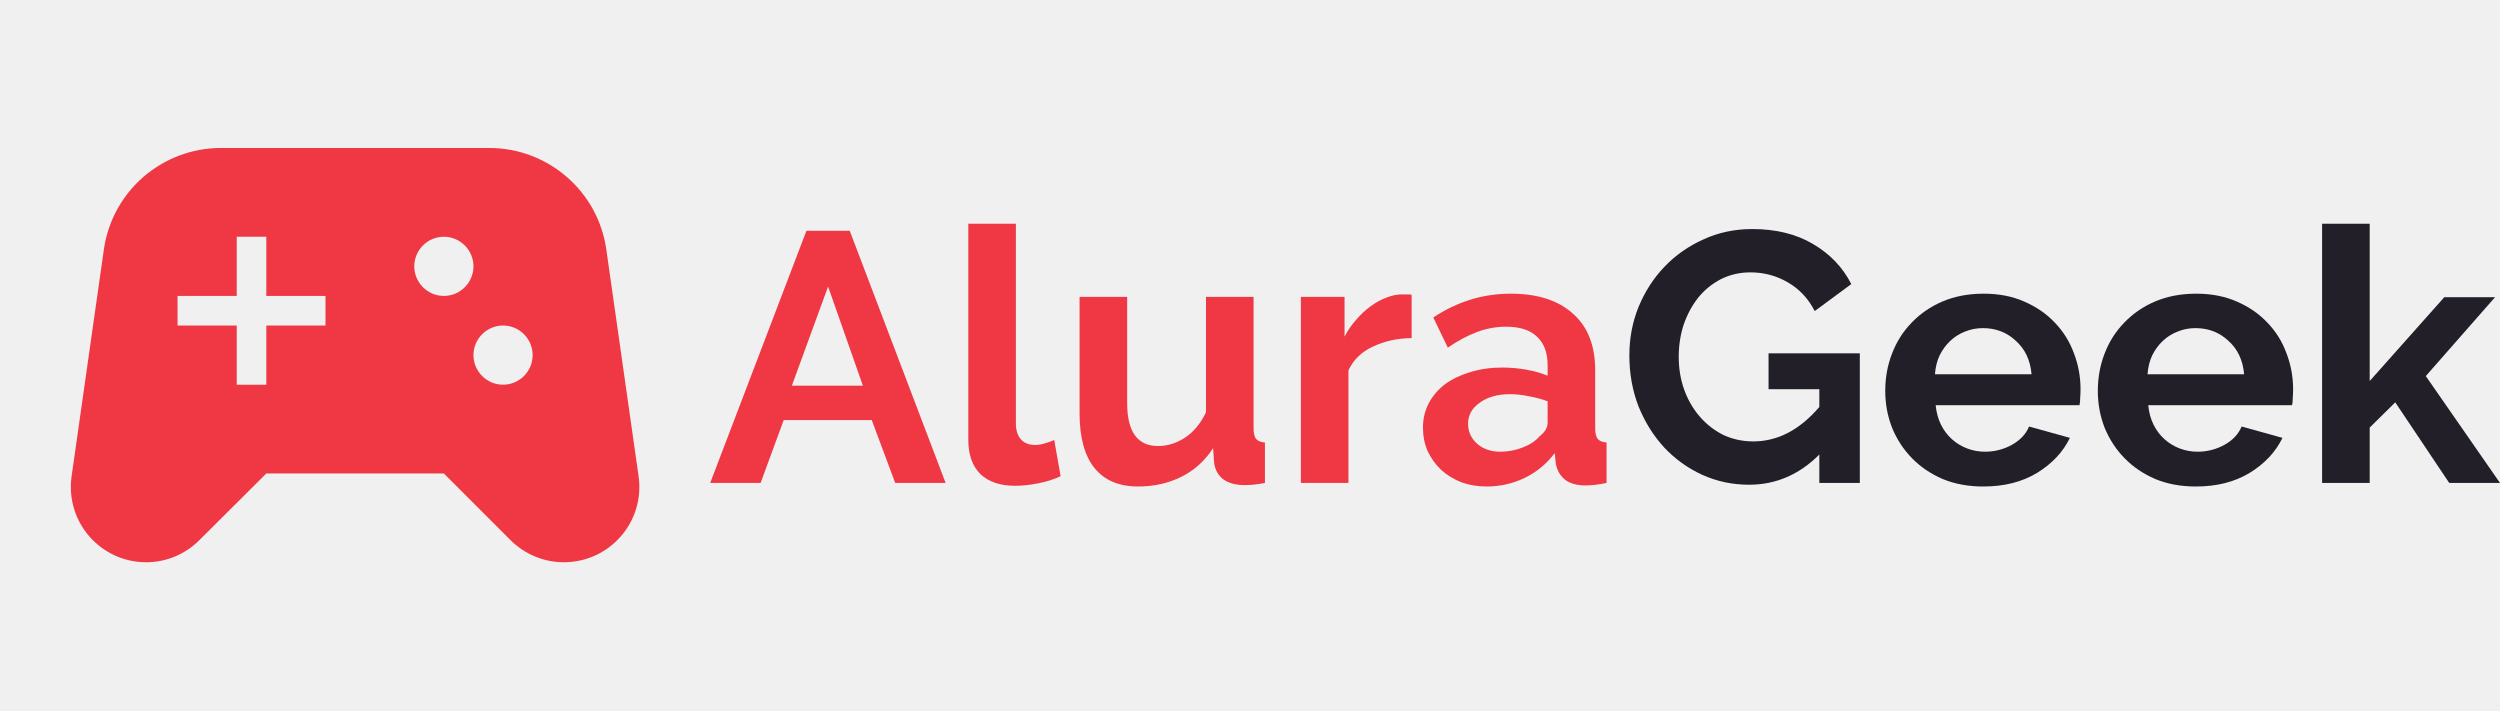
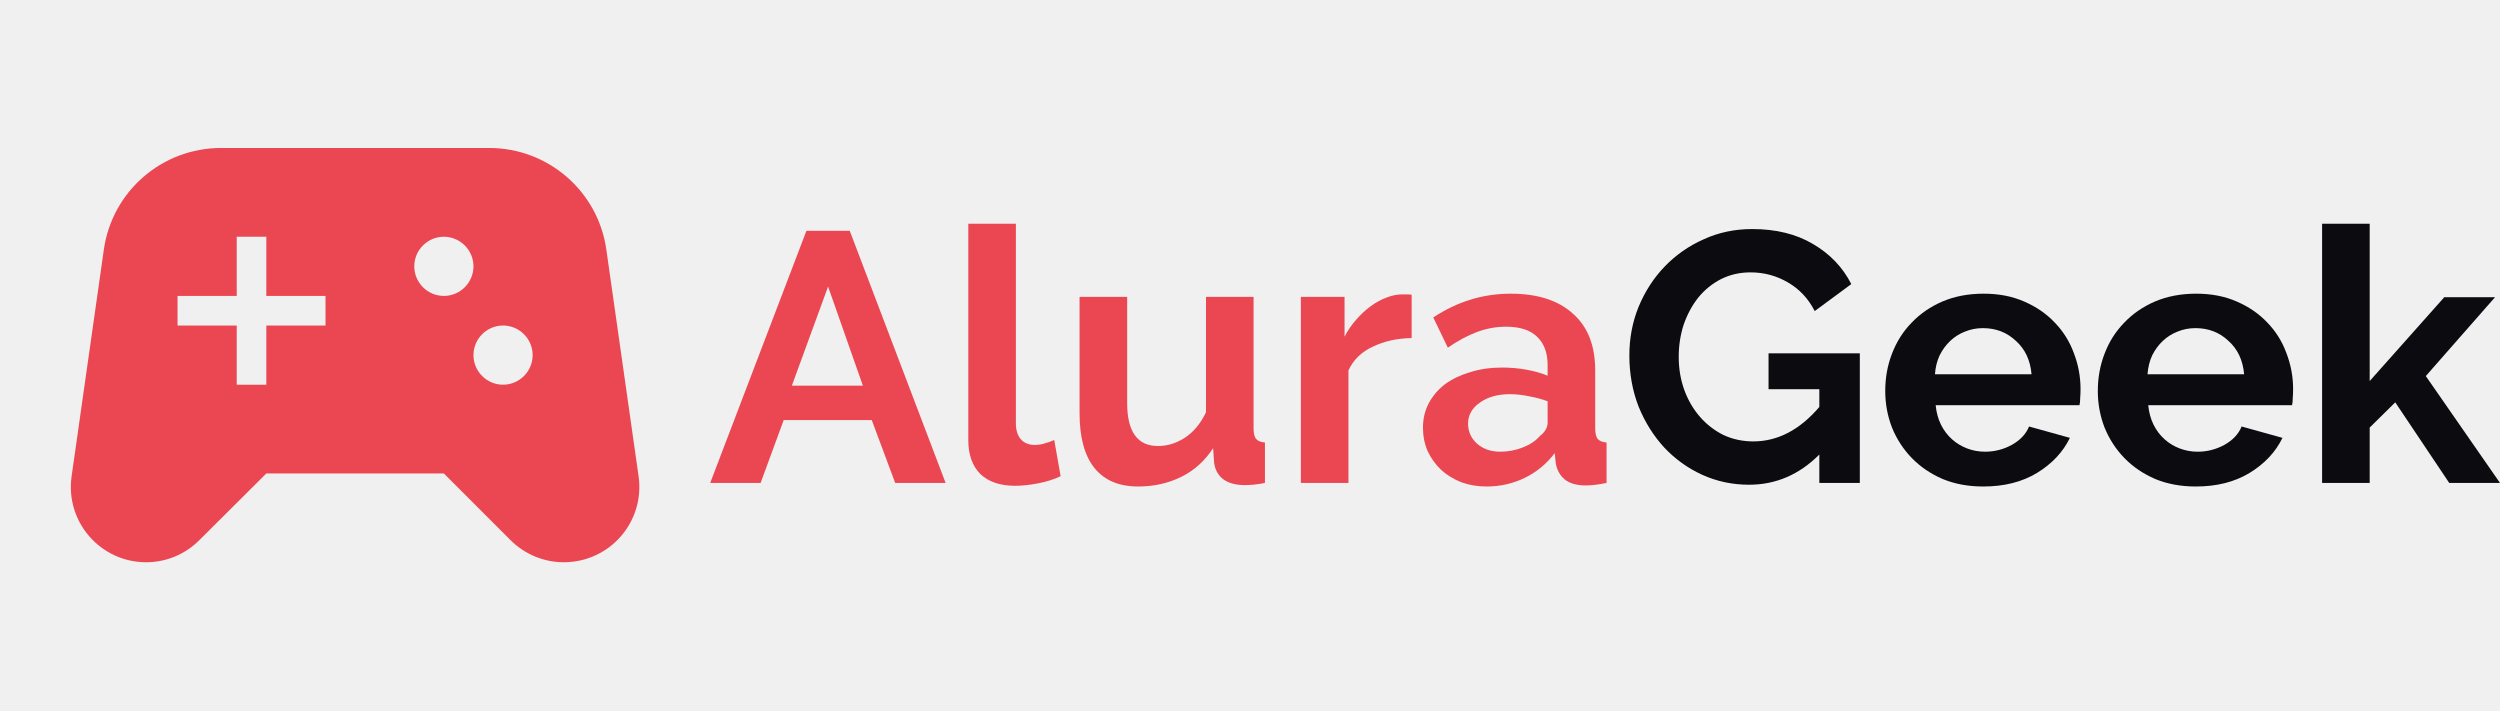
<svg xmlns="http://www.w3.org/2000/svg" width="176" height="50" viewBox="0 0 176 50" fill="none">
  <g clip-path="url(#clip0_166_2859)">
-     <path d="M44.956 33.521L42.685 17.563C42.102 13.458 38.581 10.417 34.436 10.417H15.562C11.416 10.417 7.896 13.458 7.312 17.563L5.042 33.521C4.583 36.729 7.062 39.583 10.291 39.583C11.708 39.583 13.041 39.021 14.041 38.021L18.749 33.333H31.248L35.936 38.021C36.936 39.021 38.29 39.583 39.685 39.583C42.935 39.583 45.414 36.729 44.956 33.521ZM22.916 22.917H18.749V27.083H16.666V22.917H12.499V20.833H16.666V16.667H18.749V20.833H22.916V22.917ZM31.248 20.833C30.103 20.833 29.165 19.896 29.165 18.75C29.165 17.604 30.103 16.667 31.248 16.667C32.394 16.667 33.332 17.604 33.332 18.75C33.332 19.896 32.394 20.833 31.248 20.833ZM35.415 27.083C34.269 27.083 33.332 26.146 33.332 25C33.332 23.854 34.269 22.917 35.415 22.917C36.561 22.917 37.498 23.854 37.498 25C37.498 26.146 36.561 27.083 35.415 27.083Z" fill="#F03844" />
+     <path d="M44.956 33.521L42.685 17.563C42.102 13.458 38.581 10.417 34.436 10.417H15.562C11.416 10.417 7.896 13.458 7.312 17.563L5.042 33.521C4.583 36.729 7.062 39.583 10.291 39.583C11.708 39.583 13.041 39.021 14.041 38.021L18.749 33.333H31.248L35.936 38.021C36.936 39.021 38.29 39.583 39.685 39.583C42.935 39.583 45.414 36.729 44.956 33.521ZM22.916 22.917H18.749V27.083H16.666V22.917H12.499V20.833H16.666V16.667H18.749V20.833H22.916V22.917ZM31.248 20.833C30.103 20.833 29.165 19.896 29.165 18.75C29.165 17.604 30.103 16.667 31.248 16.667C32.394 16.667 33.332 17.604 33.332 18.75C33.332 19.896 32.394 20.833 31.248 20.833ZM35.415 27.083C34.269 27.083 33.332 26.146 33.332 25C33.332 23.854 34.269 22.917 35.415 22.917C36.561 22.917 37.498 23.854 37.498 25C37.498 26.146 36.561 27.083 35.415 27.083Z" fill="#eb4752" />
  </g>
-   <path d="M128.081 32C126.665 33.417 125.015 34.125 123.132 34.125C121.965 34.125 120.865 33.892 119.832 33.425C118.815 32.958 117.924 32.317 117.157 31.5C116.407 30.683 115.807 29.725 115.357 28.625C114.924 27.508 114.707 26.308 114.707 25.025C114.707 23.808 114.924 22.667 115.357 21.6C115.807 20.517 116.415 19.575 117.182 18.775C117.965 17.958 118.882 17.317 119.932 16.85C120.982 16.367 122.123 16.125 123.357 16.125C125.023 16.125 126.448 16.475 127.631 17.175C128.831 17.875 129.731 18.817 130.331 20L127.756 21.9C127.306 21.017 126.673 20.342 125.856 19.875C125.056 19.408 124.182 19.175 123.232 19.175C122.482 19.175 121.79 19.333 121.157 19.65C120.54 19.967 120.007 20.4 119.557 20.95C119.123 21.5 118.782 22.133 118.532 22.85C118.298 23.567 118.182 24.325 118.182 25.125C118.182 25.958 118.315 26.742 118.582 27.475C118.848 28.192 119.215 28.817 119.682 29.35C120.148 29.883 120.698 30.308 121.332 30.625C121.982 30.925 122.682 31.075 123.432 31.075C125.148 31.075 126.698 30.267 128.081 28.65V27.4H124.506V24.875H130.931V34H128.081V32Z" fill="#221F29" />
-   <path d="M139.621 34.25C138.571 34.25 137.621 34.075 136.771 33.725C135.921 33.358 135.196 32.867 134.596 32.25C133.996 31.633 133.53 30.917 133.196 30.1C132.88 29.283 132.721 28.425 132.721 27.525C132.721 26.592 132.88 25.717 133.196 24.9C133.513 24.067 133.971 23.342 134.571 22.725C135.171 22.092 135.896 21.592 136.746 21.225C137.613 20.858 138.579 20.675 139.646 20.675C140.712 20.675 141.662 20.858 142.496 21.225C143.346 21.592 144.062 22.083 144.646 22.7C145.246 23.317 145.696 24.033 145.996 24.85C146.312 25.667 146.47 26.517 146.47 27.4C146.47 27.617 146.462 27.825 146.445 28.025C146.445 28.225 146.429 28.392 146.395 28.525H136.271C136.321 29.042 136.446 29.5 136.646 29.9C136.846 30.3 137.104 30.642 137.421 30.925C137.738 31.208 138.096 31.425 138.496 31.575C138.896 31.725 139.313 31.8 139.746 31.8C140.412 31.8 141.037 31.642 141.621 31.325C142.221 30.992 142.629 30.558 142.846 30.025L145.721 30.825C145.237 31.825 144.462 32.65 143.396 33.3C142.346 33.933 141.087 34.25 139.621 34.25ZM143.021 26.35C142.937 25.367 142.571 24.583 141.921 24C141.287 23.4 140.512 23.1 139.596 23.1C139.146 23.1 138.721 23.183 138.321 23.35C137.938 23.5 137.596 23.717 137.296 24C136.996 24.283 136.746 24.625 136.546 25.025C136.363 25.425 136.254 25.867 136.221 26.35H143.021Z" fill="#221F29" />
-   <path d="M154.586 34.25C153.536 34.25 152.586 34.075 151.736 33.725C150.886 33.358 150.161 32.867 149.561 32.25C148.961 31.633 148.495 30.917 148.161 30.1C147.845 29.283 147.686 28.425 147.686 27.525C147.686 26.592 147.845 25.717 148.161 24.9C148.478 24.067 148.936 23.342 149.536 22.725C150.136 22.092 150.861 21.592 151.711 21.225C152.578 20.858 153.544 20.675 154.611 20.675C155.677 20.675 156.627 20.858 157.461 21.225C158.311 21.592 159.027 22.083 159.611 22.7C160.211 23.317 160.661 24.033 160.96 24.85C161.277 25.667 161.435 26.517 161.435 27.4C161.435 27.617 161.427 27.825 161.41 28.025C161.41 28.225 161.394 28.392 161.36 28.525H151.236C151.286 29.042 151.411 29.5 151.611 29.9C151.811 30.3 152.069 30.642 152.386 30.925C152.703 31.208 153.061 31.425 153.461 31.575C153.861 31.725 154.278 31.8 154.711 31.8C155.377 31.8 156.002 31.642 156.586 31.325C157.186 30.992 157.594 30.558 157.811 30.025L160.686 30.825C160.202 31.825 159.427 32.65 158.361 33.3C157.311 33.933 156.052 34.25 154.586 34.25ZM157.986 26.35C157.902 25.367 157.536 24.583 156.886 24C156.252 23.4 155.477 23.1 154.561 23.1C154.111 23.1 153.686 23.183 153.286 23.35C152.903 23.5 152.561 23.717 152.261 24C151.961 24.283 151.711 24.625 151.511 25.025C151.328 25.425 151.219 25.867 151.186 26.35H157.986Z" fill="#221F29" />
-   <path d="M172.426 34L168.626 28.325L166.826 30.1V34H163.476V15.75H166.826V26.825L172.076 20.925H175.65L170.776 26.475L176 34H172.426Z" fill="#221F29" />
-   <path d="M56.772 16.25H59.822L66.572 34H63.022L61.372 29.575H55.172L53.547 34H49.998L56.772 16.25ZM60.747 27.15L58.297 20.175L55.747 27.15H60.747Z" fill="#F03844" />
-   <path d="M68.168 15.75H71.518V29.8C71.518 30.283 71.635 30.658 71.868 30.925C72.102 31.192 72.435 31.325 72.868 31.325C73.068 31.325 73.285 31.292 73.518 31.225C73.768 31.158 74.001 31.075 74.218 30.975L74.668 33.525C74.218 33.742 73.693 33.908 73.093 34.025C72.493 34.142 71.951 34.2 71.468 34.2C70.418 34.2 69.602 33.925 69.018 33.375C68.452 32.808 68.168 32.008 68.168 30.975V15.75Z" fill="#F03844" />
-   <path d="M80.127 34.25C78.777 34.25 77.752 33.817 77.052 32.95C76.353 32.083 76.002 30.8 76.002 29.1V20.9H79.352V28.375C79.352 30.392 80.077 31.4 81.527 31.4C82.177 31.4 82.802 31.208 83.402 30.825C84.019 30.425 84.519 29.825 84.902 29.025V20.9H88.252V30.15C88.252 30.5 88.31 30.75 88.427 30.9C88.56 31.05 88.769 31.133 89.052 31.15V34C88.719 34.067 88.435 34.108 88.202 34.125C87.985 34.142 87.785 34.15 87.602 34.15C87.002 34.15 86.51 34.017 86.127 33.75C85.76 33.467 85.544 33.083 85.477 32.6L85.402 31.55C84.819 32.45 84.069 33.125 83.152 33.575C82.236 34.025 81.227 34.25 80.127 34.25Z" fill="#F03844" />
-   <path d="M99.38 23.8C98.364 23.817 97.455 24.017 96.656 24.4C95.856 24.767 95.281 25.325 94.931 26.075V34H91.581V20.9H94.656V23.7C94.889 23.25 95.164 22.85 95.481 22.5C95.797 22.133 96.139 21.817 96.505 21.55C96.872 21.283 97.239 21.083 97.605 20.95C97.989 20.8 98.355 20.725 98.705 20.725C98.889 20.725 99.022 20.725 99.105 20.725C99.205 20.725 99.297 20.733 99.38 20.75V23.8Z" fill="#F03844" />
-   <path d="M104.652 34.25C104.019 34.25 103.427 34.15 102.877 33.95C102.327 33.733 101.852 33.442 101.452 33.075C101.052 32.692 100.736 32.25 100.502 31.75C100.286 31.25 100.177 30.7 100.177 30.1C100.177 29.483 100.311 28.917 100.577 28.4C100.861 27.867 101.244 27.417 101.727 27.05C102.227 26.683 102.819 26.4 103.502 26.2C104.185 25.983 104.935 25.875 105.752 25.875C106.335 25.875 106.902 25.925 107.452 26.025C108.019 26.125 108.519 26.267 108.952 26.45V25.7C108.952 24.833 108.702 24.167 108.202 23.7C107.719 23.233 106.994 23 106.027 23C105.327 23 104.644 23.125 103.977 23.375C103.311 23.625 102.627 23.992 101.927 24.475L100.902 22.35C102.586 21.233 104.402 20.675 106.352 20.675C108.235 20.675 109.693 21.142 110.727 22.075C111.777 22.992 112.302 24.325 112.302 26.075V30.15C112.302 30.5 112.36 30.75 112.477 30.9C112.61 31.05 112.818 31.133 113.102 31.15V34C112.535 34.117 112.043 34.175 111.627 34.175C110.993 34.175 110.502 34.033 110.152 33.75C109.818 33.467 109.61 33.092 109.527 32.625L109.452 31.9C108.869 32.667 108.16 33.25 107.327 33.65C106.494 34.05 105.602 34.25 104.652 34.25ZM105.602 31.8C106.169 31.8 106.702 31.7 107.202 31.5C107.719 31.3 108.119 31.033 108.402 30.7C108.769 30.417 108.952 30.1 108.952 29.75V28.25C108.552 28.1 108.119 27.983 107.652 27.9C107.185 27.8 106.735 27.75 106.302 27.75C105.435 27.75 104.727 27.95 104.177 28.35C103.627 28.733 103.352 29.225 103.352 29.825C103.352 30.392 103.569 30.867 104.002 31.25C104.435 31.617 104.969 31.8 105.602 31.8Z" fill="#F03844" />
+   <path d="M128.081 32C126.665 33.417 125.015 34.125 123.132 34.125C121.965 34.125 120.865 33.892 119.832 33.425C118.815 32.958 117.924 32.317 117.157 31.5C116.407 30.683 115.807 29.725 115.357 28.625C114.924 27.508 114.707 26.308 114.707 25.025C114.707 23.808 114.924 22.667 115.357 21.6C115.807 20.517 116.415 19.575 117.182 18.775C117.965 17.958 118.882 17.317 119.932 16.85C120.982 16.367 122.123 16.125 123.357 16.125C125.023 16.125 126.448 16.475 127.631 17.175C128.831 17.875 129.731 18.817 130.331 20L127.756 21.9C127.306 21.017 126.673 20.342 125.856 19.875C125.056 19.408 124.182 19.175 123.232 19.175C122.482 19.175 121.79 19.333 121.157 19.65C120.54 19.967 120.007 20.4 119.557 20.95C119.123 21.5 118.782 22.133 118.532 22.85C118.298 23.567 118.182 24.325 118.182 25.125C118.182 25.958 118.315 26.742 118.582 27.475C118.848 28.192 119.215 28.817 119.682 29.35C120.148 29.883 120.698 30.308 121.332 30.625C121.982 30.925 122.682 31.075 123.432 31.075C125.148 31.075 126.698 30.267 128.081 28.65V27.4H124.506V24.875H130.931V34H128.081V32Z" fill="#0c0b0f" />
+   <path d="M139.621 34.25C138.571 34.25 137.621 34.075 136.771 33.725C135.921 33.358 135.196 32.867 134.596 32.25C133.996 31.633 133.53 30.917 133.196 30.1C132.88 29.283 132.721 28.425 132.721 27.525C132.721 26.592 132.88 25.717 133.196 24.9C133.513 24.067 133.971 23.342 134.571 22.725C135.171 22.092 135.896 21.592 136.746 21.225C137.613 20.858 138.579 20.675 139.646 20.675C140.712 20.675 141.662 20.858 142.496 21.225C143.346 21.592 144.062 22.083 144.646 22.7C145.246 23.317 145.696 24.033 145.996 24.85C146.312 25.667 146.47 26.517 146.47 27.4C146.47 27.617 146.462 27.825 146.445 28.025C146.445 28.225 146.429 28.392 146.395 28.525H136.271C136.321 29.042 136.446 29.5 136.646 29.9C136.846 30.3 137.104 30.642 137.421 30.925C137.738 31.208 138.096 31.425 138.496 31.575C138.896 31.725 139.313 31.8 139.746 31.8C140.412 31.8 141.037 31.642 141.621 31.325C142.221 30.992 142.629 30.558 142.846 30.025L145.721 30.825C145.237 31.825 144.462 32.65 143.396 33.3C142.346 33.933 141.087 34.25 139.621 34.25ZM143.021 26.35C142.937 25.367 142.571 24.583 141.921 24C141.287 23.4 140.512 23.1 139.596 23.1C139.146 23.1 138.721 23.183 138.321 23.35C137.938 23.5 137.596 23.717 137.296 24C136.996 24.283 136.746 24.625 136.546 25.025C136.363 25.425 136.254 25.867 136.221 26.35H143.021Z" fill="#0c0b0f" />
+   <path d="M154.586 34.25C153.536 34.25 152.586 34.075 151.736 33.725C150.886 33.358 150.161 32.867 149.561 32.25C148.961 31.633 148.495 30.917 148.161 30.1C147.845 29.283 147.686 28.425 147.686 27.525C147.686 26.592 147.845 25.717 148.161 24.9C148.478 24.067 148.936 23.342 149.536 22.725C150.136 22.092 150.861 21.592 151.711 21.225C152.578 20.858 153.544 20.675 154.611 20.675C155.677 20.675 156.627 20.858 157.461 21.225C158.311 21.592 159.027 22.083 159.611 22.7C160.211 23.317 160.661 24.033 160.96 24.85C161.277 25.667 161.435 26.517 161.435 27.4C161.435 27.617 161.427 27.825 161.41 28.025C161.41 28.225 161.394 28.392 161.36 28.525H151.236C151.286 29.042 151.411 29.5 151.611 29.9C151.811 30.3 152.069 30.642 152.386 30.925C152.703 31.208 153.061 31.425 153.461 31.575C153.861 31.725 154.278 31.8 154.711 31.8C155.377 31.8 156.002 31.642 156.586 31.325C157.186 30.992 157.594 30.558 157.811 30.025L160.686 30.825C160.202 31.825 159.427 32.65 158.361 33.3C157.311 33.933 156.052 34.25 154.586 34.25ZM157.986 26.35C157.902 25.367 157.536 24.583 156.886 24C156.252 23.4 155.477 23.1 154.561 23.1C154.111 23.1 153.686 23.183 153.286 23.35C152.903 23.5 152.561 23.717 152.261 24C151.961 24.283 151.711 24.625 151.511 25.025C151.328 25.425 151.219 25.867 151.186 26.35H157.986Z" fill="#0c0b0f" />
+   <path d="M172.426 34L168.626 28.325L166.826 30.1V34H163.476V15.75H166.826V26.825L172.076 20.925H175.65L170.776 26.475L176 34H172.426Z" fill="#0c0b0f" />
+   <path d="M56.772 16.25H59.822L66.572 34H63.022L61.372 29.575H55.172L53.547 34H49.998L56.772 16.25ZM60.747 27.15L58.297 20.175L55.747 27.15H60.747Z" fill="#eb4752" />
+   <path d="M68.168 15.75H71.518V29.8C71.518 30.283 71.635 30.658 71.868 30.925C72.102 31.192 72.435 31.325 72.868 31.325C73.068 31.325 73.285 31.292 73.518 31.225C73.768 31.158 74.001 31.075 74.218 30.975L74.668 33.525C74.218 33.742 73.693 33.908 73.093 34.025C72.493 34.142 71.951 34.2 71.468 34.2C70.418 34.2 69.602 33.925 69.018 33.375C68.452 32.808 68.168 32.008 68.168 30.975V15.75Z" fill="#eb4752" />
+   <path d="M80.127 34.25C78.777 34.25 77.752 33.817 77.052 32.95C76.353 32.083 76.002 30.8 76.002 29.1V20.9H79.352V28.375C79.352 30.392 80.077 31.4 81.527 31.4C82.177 31.4 82.802 31.208 83.402 30.825C84.019 30.425 84.519 29.825 84.902 29.025V20.9H88.252V30.15C88.252 30.5 88.31 30.75 88.427 30.9C88.56 31.05 88.769 31.133 89.052 31.15V34C88.719 34.067 88.435 34.108 88.202 34.125C87.985 34.142 87.785 34.15 87.602 34.15C87.002 34.15 86.51 34.017 86.127 33.75C85.76 33.467 85.544 33.083 85.477 32.6L85.402 31.55C84.819 32.45 84.069 33.125 83.152 33.575C82.236 34.025 81.227 34.25 80.127 34.25Z" fill="#eb4752" />
+   <path d="M99.38 23.8C98.364 23.817 97.455 24.017 96.656 24.4C95.856 24.767 95.281 25.325 94.931 26.075V34H91.581V20.9H94.656V23.7C94.889 23.25 95.164 22.85 95.481 22.5C95.797 22.133 96.139 21.817 96.505 21.55C96.872 21.283 97.239 21.083 97.605 20.95C97.989 20.8 98.355 20.725 98.705 20.725C98.889 20.725 99.022 20.725 99.105 20.725C99.205 20.725 99.297 20.733 99.38 20.75V23.8Z" fill="#eb4752" />
+   <path d="M104.652 34.25C104.019 34.25 103.427 34.15 102.877 33.95C102.327 33.733 101.852 33.442 101.452 33.075C101.052 32.692 100.736 32.25 100.502 31.75C100.286 31.25 100.177 30.7 100.177 30.1C100.177 29.483 100.311 28.917 100.577 28.4C100.861 27.867 101.244 27.417 101.727 27.05C102.227 26.683 102.819 26.4 103.502 26.2C104.185 25.983 104.935 25.875 105.752 25.875C106.335 25.875 106.902 25.925 107.452 26.025C108.019 26.125 108.519 26.267 108.952 26.45V25.7C108.952 24.833 108.702 24.167 108.202 23.7C107.719 23.233 106.994 23 106.027 23C105.327 23 104.644 23.125 103.977 23.375C103.311 23.625 102.627 23.992 101.927 24.475L100.902 22.35C102.586 21.233 104.402 20.675 106.352 20.675C108.235 20.675 109.693 21.142 110.727 22.075C111.777 22.992 112.302 24.325 112.302 26.075V30.15C112.302 30.5 112.36 30.75 112.477 30.9C112.61 31.05 112.818 31.133 113.102 31.15V34C112.535 34.117 112.043 34.175 111.627 34.175C110.993 34.175 110.502 34.033 110.152 33.75C109.818 33.467 109.61 33.092 109.527 32.625L109.452 31.9C108.869 32.667 108.16 33.25 107.327 33.65C106.494 34.05 105.602 34.25 104.652 34.25ZM105.602 31.8C106.169 31.8 106.702 31.7 107.202 31.5C107.719 31.3 108.119 31.033 108.402 30.7C108.769 30.417 108.952 30.1 108.952 29.75V28.25C108.552 28.1 108.119 27.983 107.652 27.9C107.185 27.8 106.735 27.75 106.302 27.75C105.435 27.75 104.727 27.95 104.177 28.35C103.627 28.733 103.352 29.225 103.352 29.825C103.352 30.392 103.569 30.867 104.002 31.25C104.435 31.617 104.969 31.8 105.602 31.8Z" fill="#eb4752" />
  <defs>
    <clipPath id="clip0_166_2859">
      <rect width="49.997" height="50" fill="white" />
    </clipPath>
  </defs>
</svg>
